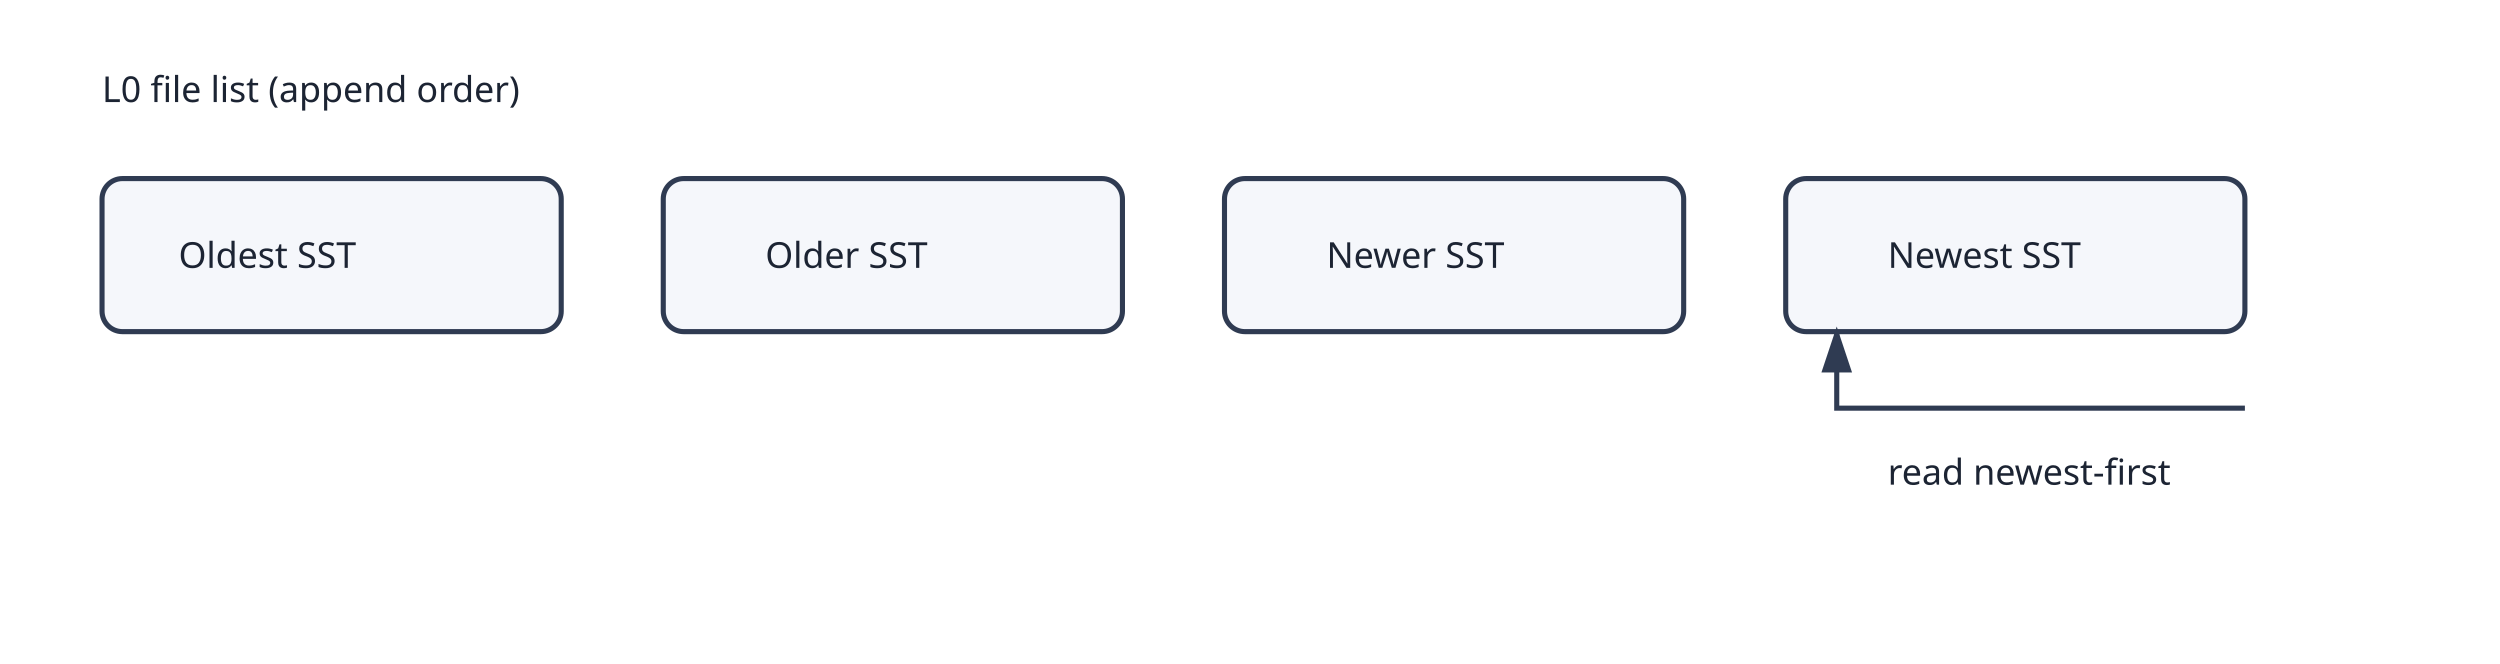
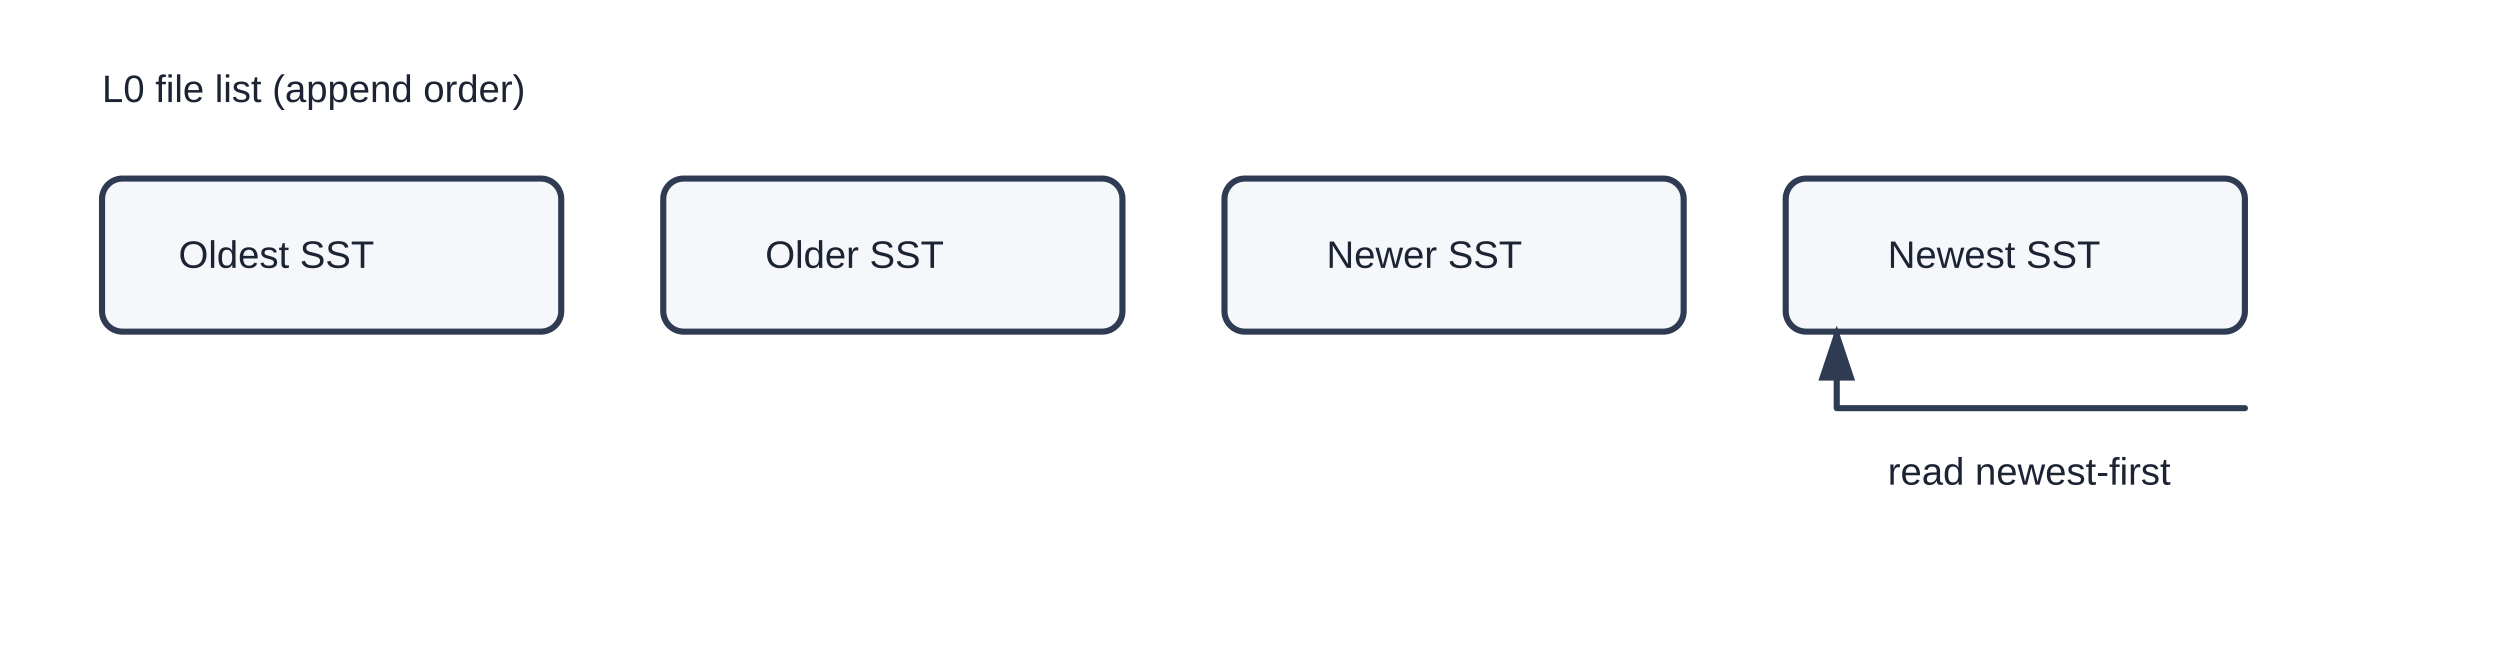
- <svg xmlns="http://www.w3.org/2000/svg" width="980" height="260" viewBox="0 0 980 260">
+ <svg xmlns="http://www.w3.org/2000/svg" width="980" height="260" viewBox="0 0 980 260" shape-rendering="geometricPrecision" text-rendering="geometricPrecision">
  <defs>
    <style>
-       .box { fill: #f5f7fb; stroke: #2f3b52; stroke-width: 2; }
-       .text { font: 14px sans-serif; fill: #1c2433; }
-       .arrow { stroke: #2f3b52; stroke-width: 2; fill: none; marker-end: url(#arrow); }
+       .box { fill: #f5f7fb; stroke: #2f3b52; stroke-width: 2.4; }
+       .text { font: 15px "Helvetica Neue", Arial, sans-serif; fill: #1c2433; }
+       .arrow { stroke: #2f3b52; stroke-width: 2.4; fill: none; marker-end: url(#arrow); stroke-linecap: round; stroke-linejoin: round; }
    </style>
    <marker id="arrow" markerWidth="10" markerHeight="10" refX="8" refY="3" orient="auto" markerUnits="strokeWidth">
      <path d="M0,0 L0,6 L9,3 z" fill="#2f3b52" />
    </marker>
  </defs>
  <text class="text" x="40" y="40">L0 file list (append order)</text>
  <rect class="box" x="40" y="70" width="180" height="60" rx="8" />
  <text class="text" x="70" y="105">Oldest SST</text>
  <rect class="box" x="260" y="70" width="180" height="60" rx="8" />
  <text class="text" x="300" y="105">Older SST</text>
  <rect class="box" x="480" y="70" width="180" height="60" rx="8" />
  <text class="text" x="520" y="105">Newer SST</text>
  <rect class="box" x="700" y="70" width="180" height="60" rx="8" />
  <text class="text" x="740" y="105">Newest SST</text>
  <path class="arrow" d="M880 160 L720 160 L720 130" />
  <text class="text" x="740" y="190">read newest-first</text>
</svg>
